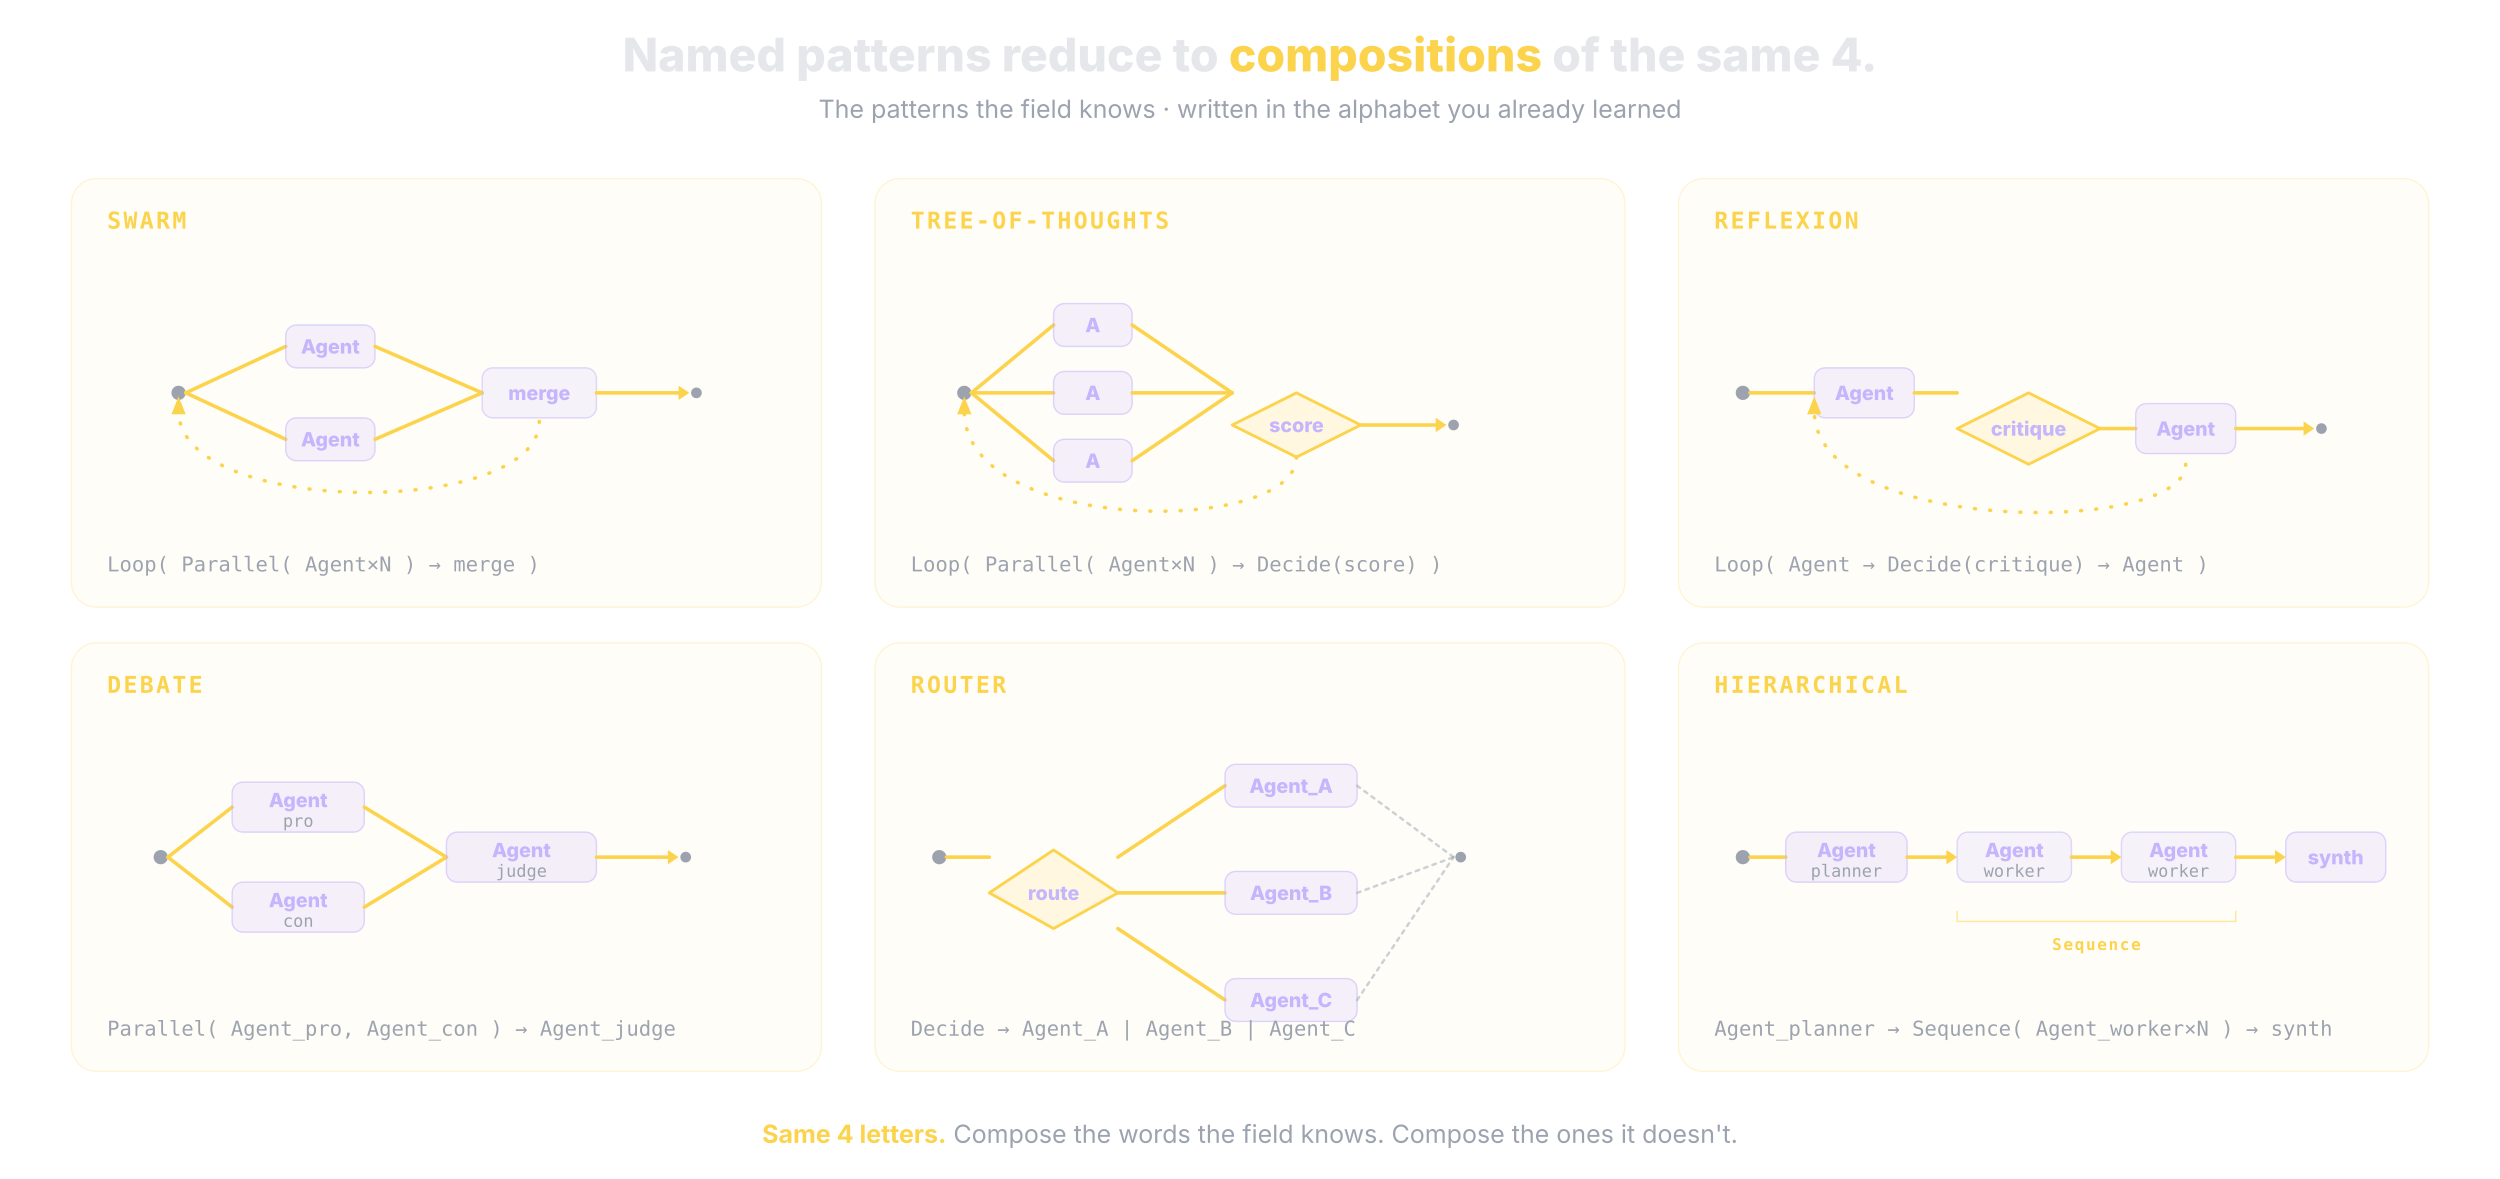
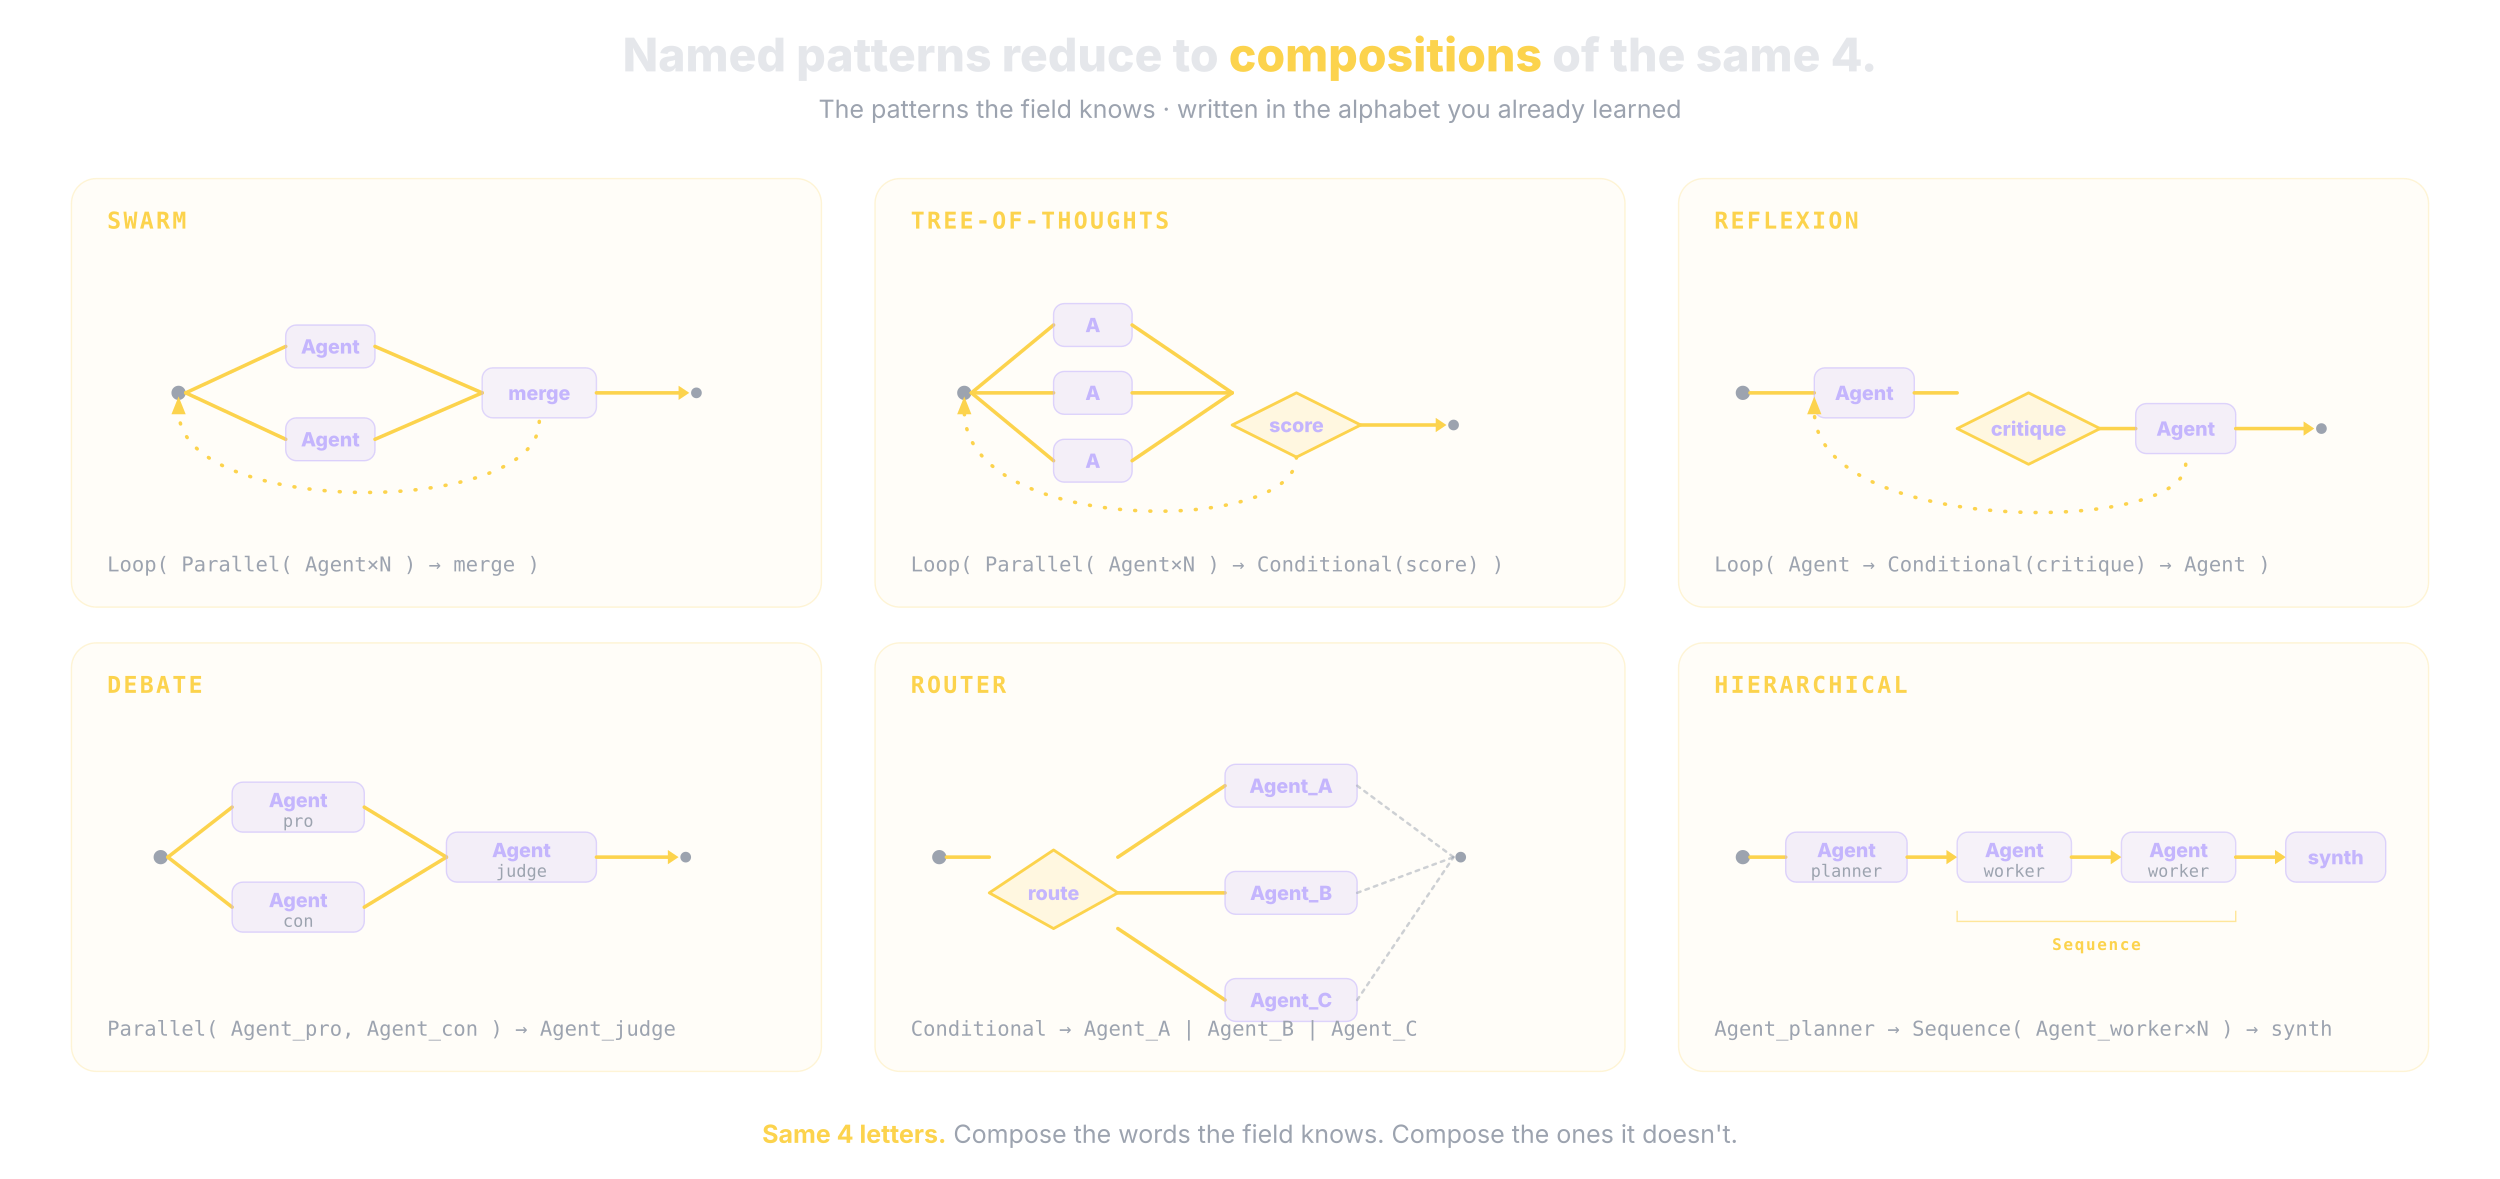
- <svg xmlns="http://www.w3.org/2000/svg" viewBox="0 0 1400 660" role="img" aria-label="agentfootprint named patterns — Every multi-agent pattern in the literature reduces to a composition of the same 4 control flows. 6 pattern cards in a 2×3 grid, each with a mini diagram (yellow control-flow edges, violet Agent nodes) and the composition formula: Swarm = Loop(Parallel(Agent×N) → merge); Tree-of-Thoughts = Loop(Parallel(Agent×N) → Decide(score)); Reflexion = Loop(Agent → Decide(critique) → Agent); Debate = Parallel(Agent_pro, Agent_con) → Agent_judge; Router = Decide → Agent_A | Agent_B | Agent_C; Hierarchical = Agent_planner → Sequence(Agent_worker×N) → synth.">
+ <svg xmlns="http://www.w3.org/2000/svg" viewBox="0 0 1400 660" role="img" aria-label="agentfootprint named patterns — Every multi-agent pattern in the literature reduces to a composition of the same 4 control flows. 6 pattern cards in a 2×3 grid, each with a mini diagram (yellow control-flow edges, violet Agent nodes) and the composition formula: Swarm = Loop(Parallel(Agent×N) → merge); Tree-of-Thoughts = Loop(Parallel(Agent×N) → Conditional(score)); Reflexion = Loop(Agent → Conditional(critique) → Agent); Debate = Parallel(Agent_pro, Agent_con) → Agent_judge; Router = Conditional → Agent_A | Agent_B | Agent_C; Hierarchical = Agent_planner → Sequence(Agent_worker×N) → synth.">
  <defs>
    <style>
      .flow { stroke-dasharray: 0.5 8; stroke-linecap: round; animation: cmp-mv 1.4s linear infinite; fill: none; }
      @keyframes cmp-mv { from { stroke-dashoffset: 0 } to { stroke-dashoffset: -24 } }

      .pulse  { animation: cmp-p 2.8s ease-in-out infinite; transform-origin: center; transform-box: fill-box; }
      .pulse2 { animation: cmp-p 2.8s ease-in-out infinite; animation-delay: 0.4s; transform-origin: center; transform-box: fill-box; }
      .pulse3 { animation: cmp-p 2.8s ease-in-out infinite; animation-delay: 0.8s; transform-origin: center; transform-box: fill-box; }
      @keyframes cmp-p { 0%,100% { opacity: 1 } 50% { opacity: 0.55 } }

      .breath { animation: cmp-b 4s ease-in-out infinite; transform-origin: center; transform-box: fill-box; }
      @keyframes cmp-b { 0%,100% { opacity: 0.94 } 50% { opacity: 1 } }

      .h1     { font-family: -apple-system, BlinkMacSystemFont, "Segoe UI", Inter, sans-serif; font-size: 26px; font-weight: 800; fill: #E5E7EB; }
      .h1Acc  { fill: #FCD34D; }
      .sub    { font-family: -apple-system, BlinkMacSystemFont, "Segoe UI", Inter, sans-serif; font-size: 14px; fill: #9CA3AF; }

      .pName    { font-family: ui-monospace, "SF Mono", Menlo, Consolas, monospace; font-size: 13px; letter-spacing: 0.10em; font-weight: 800; fill: #FCD34D; }
      .pFormula { font-family: ui-monospace, "SF Mono", Menlo, Consolas, monospace; font-size: 11.5px; fill: #9CA3AF; }

      .nodeT    { font-family: -apple-system, BlinkMacSystemFont, "Segoe UI", Inter, sans-serif; font-size: 11px; font-weight: 800; fill: #C4B5FD; }
      .nodeS    { font-family: ui-monospace, "SF Mono", Menlo, Consolas, monospace; font-size: 9.5px; fill: #9CA3AF; }

      .tag      { font-family: -apple-system, BlinkMacSystemFont, "Segoe UI", Inter, sans-serif; font-size: 14px; }
    </style>
  </defs>
  <g class="h1" text-anchor="middle">
    <text x="700" y="40">Named patterns reduce to <tspan class="h1Acc">compositions</tspan> of the same 4.</text>
  </g>
  <text class="sub" x="700" y="66" text-anchor="middle">
    The patterns the field knows · written in the alphabet you already learned
  </text>
  <g class="breath" transform="translate(40,100)">
    <rect width="420" height="240" rx="14" fill="rgba(252,211,77,0.04)" stroke="rgba(252,211,77,0.22)" stroke-width="0.8" />
    <text x="20" y="28" class="pName">SWARM</text>
    <g transform="translate(60,60)">
      <circle cx="0" cy="60" r="4" fill="#9CA3AF" />
      <line x1="4" y1="60" x2="60" y2="34" stroke="#FCD34D" stroke-width="2" stroke-linecap="round" />
      <line x1="4" y1="60" x2="60" y2="86" stroke="#FCD34D" stroke-width="2" stroke-linecap="round" />
      <g transform="translate(60,22)">
        <rect width="50" height="24" rx="6" fill="rgba(196,181,253,0.18)" stroke="rgba(196,181,253,0.55)" stroke-width="0.8" />
        <text x="25" y="16" text-anchor="middle" class="nodeT">Agent</text>
      </g>
      <g transform="translate(60,74)">
        <rect width="50" height="24" rx="6" fill="rgba(196,181,253,0.18)" stroke="rgba(196,181,253,0.55)" stroke-width="0.8" />
        <text x="25" y="16" text-anchor="middle" class="nodeT">Agent</text>
      </g>
      <line x1="110" y1="34" x2="170" y2="60" stroke="#FCD34D" stroke-width="2" stroke-linecap="round" />
      <line x1="110" y1="86" x2="170" y2="60" stroke="#FCD34D" stroke-width="2" stroke-linecap="round" />
      <g class="pulse" transform="translate(170,46)">
        <rect width="64" height="28" rx="6" fill="rgba(196,181,253,0.16)" stroke="rgba(196,181,253,0.50)" stroke-width="0.8" />
        <text x="32" y="18" text-anchor="middle" class="nodeT">merge</text>
      </g>
      <line x1="234" y1="60" x2="282" y2="60" stroke="#FCD34D" stroke-width="2" stroke-linecap="round" />
      <polygon points="280,56 286,60 280,64" fill="#FCD34D" />
      <circle cx="290" cy="60" r="3" fill="#9CA3AF" />
      <path class="flow" d="M 202 76 C 202 130, 0 130, 0 70" stroke="#FCD34D" stroke-width="2" />
      <polygon points="-4,72 4,72 0,62" fill="#FCD34D" />
    </g>
    <text x="20" y="220" class="pFormula">Loop( Parallel( Agent×N ) → merge )</text>
  </g>
  <g class="breath" transform="translate(490,100)">
    <rect width="420" height="240" rx="14" fill="rgba(252,211,77,0.04)" stroke="rgba(252,211,77,0.22)" stroke-width="0.8" />
    <text x="20" y="28" class="pName">TREE-OF-THOUGHTS</text>
    <g transform="translate(40,60)">
      <circle cx="10" cy="60" r="4" fill="#9CA3AF" />
      <line x1="14" y1="60" x2="60" y2="22" stroke="#FCD34D" stroke-width="2" stroke-linecap="round" />
      <line x1="14" y1="60" x2="60" y2="60" stroke="#FCD34D" stroke-width="2" stroke-linecap="round" />
      <line x1="14" y1="60" x2="60" y2="98" stroke="#FCD34D" stroke-width="2" stroke-linecap="round" />
      <g transform="translate(60,10)">
        <rect width="44" height="24" rx="6" fill="rgba(196,181,253,0.18)" stroke="rgba(196,181,253,0.55)" stroke-width="0.8" />
        <text x="22" y="16" text-anchor="middle" class="nodeT">A</text>
      </g>
      <g transform="translate(60,48)">
        <rect width="44" height="24" rx="6" fill="rgba(196,181,253,0.18)" stroke="rgba(196,181,253,0.55)" stroke-width="0.8" />
        <text x="22" y="16" text-anchor="middle" class="nodeT">A</text>
      </g>
      <g transform="translate(60,86)">
        <rect width="44" height="24" rx="6" fill="rgba(196,181,253,0.18)" stroke="rgba(196,181,253,0.55)" stroke-width="0.8" />
        <text x="22" y="16" text-anchor="middle" class="nodeT">A</text>
      </g>
      <line x1="104" y1="22" x2="160" y2="60" stroke="#FCD34D" stroke-width="2" stroke-linecap="round" />
      <line x1="104" y1="60" x2="160" y2="60" stroke="#FCD34D" stroke-width="2" stroke-linecap="round" />
      <line x1="104" y1="98" x2="160" y2="60" stroke="#FCD34D" stroke-width="2" stroke-linecap="round" />
      <g class="pulse2" transform="translate(160,42)">
        <polygon points="36,18 0,36 36,54 72,36" fill="rgba(252,211,77,0.14)" stroke="#FCD34D" stroke-width="1.6" stroke-linejoin="round" />
        <text x="36" y="40" text-anchor="middle" class="nodeT" fill="#FCD34D">score</text>
      </g>
      <line x1="232" y1="78" x2="276" y2="78" stroke="#FCD34D" stroke-width="2" stroke-linecap="round" />
      <polygon points="274,74 280,78 274,82" fill="#FCD34D" />
      <circle cx="284" cy="78" r="3" fill="#9CA3AF" />
      <path class="flow" d="M 196 96 C 196 140, 10 140, 10 70" stroke="#FCD34D" stroke-width="2" />
      <polygon points="6,72 14,72 10,62" fill="#FCD34D" />
    </g>
-     <text x="20" y="220" class="pFormula">Loop( Parallel( Agent×N ) → Decide(score) )</text>
+     <text x="20" y="220" class="pFormula">Loop( Parallel( Agent×N ) → Conditional(score) )</text>
  </g>
  <g class="breath" transform="translate(940,100)">
    <rect width="420" height="240" rx="14" fill="rgba(252,211,77,0.04)" stroke="rgba(252,211,77,0.22)" stroke-width="0.8" />
    <text x="20" y="28" class="pName">REFLEXION</text>
    <g transform="translate(36,60)">
      <circle cx="0" cy="60" r="4" fill="#9CA3AF" />
      <line x1="4" y1="60" x2="40" y2="60" stroke="#FCD34D" stroke-width="2" stroke-linecap="round" />
      <g transform="translate(40,46)">
        <rect width="56" height="28" rx="6" fill="rgba(196,181,253,0.18)" stroke="rgba(196,181,253,0.55)" stroke-width="0.8" />
        <text x="28" y="18" text-anchor="middle" class="nodeT">Agent</text>
      </g>
      <line x1="96" y1="60" x2="120" y2="60" stroke="#FCD34D" stroke-width="2" stroke-linecap="round" />
      <g class="pulse2" transform="translate(120,38)">
        <polygon points="40,22 0,42 40,62 80,42" fill="rgba(252,211,77,0.14)" stroke="#FCD34D" stroke-width="1.6" stroke-linejoin="round" />
        <text x="40" y="46" text-anchor="middle" class="nodeT" fill="#FCD34D">critique</text>
      </g>
      <line x1="200" y1="80" x2="220" y2="80" stroke="#FCD34D" stroke-width="2" stroke-linecap="round" />
      <g transform="translate(220,66)">
        <rect width="56" height="28" rx="6" fill="rgba(196,181,253,0.18)" stroke="rgba(196,181,253,0.55)" stroke-width="0.8" />
        <text x="28" y="18" text-anchor="middle" class="nodeT">Agent</text>
      </g>
      <line x1="276" y1="80" x2="316" y2="80" stroke="#FCD34D" stroke-width="2" stroke-linecap="round" />
      <polygon points="314,76 320,80 314,84" fill="#FCD34D" />
      <circle cx="324" cy="80" r="3" fill="#9CA3AF" />
      <path class="flow" d="M 248 100 C 248 140, 40 140, 40 70" stroke="#FCD34D" stroke-width="2" />
      <polygon points="36,72 44,72 40,62" fill="#FCD34D" />
    </g>
-     <text x="20" y="220" class="pFormula">Loop( Agent → Decide(critique) → Agent )</text>
+     <text x="20" y="220" class="pFormula">Loop( Agent → Conditional(critique) → Agent )</text>
  </g>
  <g class="breath" transform="translate(40,360)">
    <rect width="420" height="240" rx="14" fill="rgba(252,211,77,0.04)" stroke="rgba(252,211,77,0.22)" stroke-width="0.8" />
    <text x="20" y="28" class="pName">DEBATE</text>
    <g transform="translate(40,60)">
      <circle cx="10" cy="60" r="4" fill="#9CA3AF" />
      <line x1="14" y1="60" x2="50" y2="32" stroke="#FCD34D" stroke-width="2" stroke-linecap="round" />
      <line x1="14" y1="60" x2="50" y2="88" stroke="#FCD34D" stroke-width="2" stroke-linecap="round" />
      <g transform="translate(50,18)">
        <rect width="74" height="28" rx="6" fill="rgba(196,181,253,0.18)" stroke="rgba(196,181,253,0.55)" stroke-width="0.8" />
        <text x="37" y="14" text-anchor="middle" class="nodeT">Agent</text>
        <text x="37" y="25" text-anchor="middle" class="nodeS">pro</text>
      </g>
      <g transform="translate(50,74)">
        <rect width="74" height="28" rx="6" fill="rgba(196,181,253,0.18)" stroke="rgba(196,181,253,0.55)" stroke-width="0.8" />
        <text x="37" y="14" text-anchor="middle" class="nodeT">Agent</text>
        <text x="37" y="25" text-anchor="middle" class="nodeS">con</text>
      </g>
      <line x1="124" y1="32" x2="170" y2="60" stroke="#FCD34D" stroke-width="2" stroke-linecap="round" />
      <line x1="124" y1="88" x2="170" y2="60" stroke="#FCD34D" stroke-width="2" stroke-linecap="round" />
      <g class="pulse" transform="translate(170,46)">
        <rect width="84" height="28" rx="6" fill="rgba(196,181,253,0.20)" stroke="rgba(196,181,253,0.55)" stroke-width="0.8" />
        <text x="42" y="14" text-anchor="middle" class="nodeT">Agent</text>
        <text x="42" y="25" text-anchor="middle" class="nodeS">judge</text>
      </g>
      <line x1="254" y1="60" x2="296" y2="60" stroke="#FCD34D" stroke-width="2" stroke-linecap="round" />
      <polygon points="294,56 300,60 294,64" fill="#FCD34D" />
      <circle cx="304" cy="60" r="3" fill="#9CA3AF" />
    </g>
    <text x="20" y="220" class="pFormula">Parallel( Agent_pro, Agent_con ) → Agent_judge</text>
  </g>
  <g class="breath" transform="translate(490,360)">
    <rect width="420" height="240" rx="14" fill="rgba(252,211,77,0.04)" stroke="rgba(252,211,77,0.22)" stroke-width="0.8" />
    <text x="20" y="28" class="pName">ROUTER</text>
    <g transform="translate(36,60)">
      <circle cx="0" cy="60" r="4" fill="#9CA3AF" />
      <line x1="4" y1="60" x2="28" y2="60" stroke="#FCD34D" stroke-width="2" stroke-linecap="round" />
      <g class="pulse2" transform="translate(28,38)">
        <polygon points="36,18 0,42 36,62 72,42" fill="rgba(252,211,77,0.14)" stroke="#FCD34D" stroke-width="1.6" stroke-linejoin="round" />
        <text x="36" y="46" text-anchor="middle" class="nodeT" fill="#FCD34D">route</text>
      </g>
      <line x1="100" y1="60" x2="160" y2="20" stroke="#FCD34D" stroke-width="2" stroke-linecap="round" />
      <line x1="100" y1="80" x2="160" y2="80" stroke="#FCD34D" stroke-width="2" stroke-linecap="round" />
      <line x1="100" y1="100" x2="160" y2="140" stroke="#FCD34D" stroke-width="2" stroke-linecap="round" />
      <g transform="translate(160,8)">
        <rect width="74" height="24" rx="6" fill="rgba(196,181,253,0.18)" stroke="rgba(196,181,253,0.55)" stroke-width="0.8" />
        <text x="37" y="16" text-anchor="middle" class="nodeT">Agent_A</text>
      </g>
      <g transform="translate(160,68)">
        <rect width="74" height="24" rx="6" fill="rgba(196,181,253,0.18)" stroke="rgba(196,181,253,0.55)" stroke-width="0.8" />
        <text x="37" y="16" text-anchor="middle" class="nodeT">Agent_B</text>
      </g>
      <g transform="translate(160,128)">
        <rect width="74" height="24" rx="6" fill="rgba(196,181,253,0.18)" stroke="rgba(196,181,253,0.55)" stroke-width="0.8" />
        <text x="37" y="16" text-anchor="middle" class="nodeT">Agent_C</text>
      </g>
      <line x1="234" y1="20" x2="288" y2="60" stroke="#9CA3AF" stroke-width="1.4" stroke-linecap="round" stroke-dasharray="2 3" opacity="0.5" />
      <line x1="234" y1="80" x2="288" y2="60" stroke="#9CA3AF" stroke-width="1.4" stroke-linecap="round" stroke-dasharray="2 3" opacity="0.5" />
      <line x1="234" y1="140" x2="288" y2="60" stroke="#9CA3AF" stroke-width="1.4" stroke-linecap="round" stroke-dasharray="2 3" opacity="0.5" />
      <circle cx="292" cy="60" r="3" fill="#9CA3AF" />
    </g>
-     <text x="20" y="220" class="pFormula">Decide → Agent_A | Agent_B | Agent_C</text>
+     <text x="20" y="220" class="pFormula">Conditional → Agent_A | Agent_B | Agent_C</text>
  </g>
  <g class="breath" transform="translate(940,360)">
    <rect width="420" height="240" rx="14" fill="rgba(252,211,77,0.04)" stroke="rgba(252,211,77,0.22)" stroke-width="0.8" />
    <text x="20" y="28" class="pName">HIERARCHICAL</text>
    <g transform="translate(36,60)">
      <circle cx="0" cy="60" r="4" fill="#9CA3AF" />
      <line x1="4" y1="60" x2="24" y2="60" stroke="#FCD34D" stroke-width="2" stroke-linecap="round" />
      <g class="pulse" transform="translate(24,46)">
        <rect width="68" height="28" rx="6" fill="rgba(196,181,253,0.20)" stroke="rgba(196,181,253,0.55)" stroke-width="0.8" />
        <text x="34" y="14" text-anchor="middle" class="nodeT">Agent</text>
        <text x="34" y="25" text-anchor="middle" class="nodeS">planner</text>
      </g>
      <line x1="92" y1="60" x2="116" y2="60" stroke="#FCD34D" stroke-width="2" stroke-linecap="round" />
      <polygon points="114,56 120,60 114,64" fill="#FCD34D" />
      <g transform="translate(120,46)">
        <rect width="64" height="28" rx="6" fill="rgba(196,181,253,0.16)" stroke="rgba(196,181,253,0.50)" stroke-width="0.8" />
        <text x="32" y="14" text-anchor="middle" class="nodeT">Agent</text>
        <text x="32" y="25" text-anchor="middle" class="nodeS">worker</text>
      </g>
      <line x1="184" y1="60" x2="208" y2="60" stroke="#FCD34D" stroke-width="2" stroke-linecap="round" />
      <polygon points="206,56 212,60 206,64" fill="#FCD34D" />
      <g transform="translate(212,46)">
        <rect width="64" height="28" rx="6" fill="rgba(196,181,253,0.16)" stroke="rgba(196,181,253,0.50)" stroke-width="0.8" />
        <text x="32" y="14" text-anchor="middle" class="nodeT">Agent</text>
        <text x="32" y="25" text-anchor="middle" class="nodeS">worker</text>
      </g>
      <line x1="276" y1="60" x2="300" y2="60" stroke="#FCD34D" stroke-width="2" stroke-linecap="round" />
      <polygon points="298,56 304,60 298,64" fill="#FCD34D" />
      <g transform="translate(304,46)">
        <rect width="56" height="28" rx="6" fill="rgba(196,181,253,0.18)" stroke="rgba(196,181,253,0.55)" stroke-width="0.8" />
        <text x="28" y="18" text-anchor="middle" class="nodeT">synth</text>
      </g>
      <path d="M 120 90 L 120 96 L 276 96 L 276 90" stroke="rgba(252,211,77,0.55)" stroke-width="0.8" fill="none" />
      <text x="198" y="112" text-anchor="middle" font-family="ui-monospace, monospace" font-size="9" fill="#FCD34D" letter-spacing="0.10em" font-weight="700">Sequence</text>
    </g>
    <text x="20" y="220" class="pFormula">Agent_planner → Sequence( Agent_worker×N ) → synth</text>
  </g>
  <g class="tag" transform="translate(700,640)" text-anchor="middle">
    <text fill="#9CA3AF">
      <tspan fill="#FCD34D" font-weight="700">Same 4 letters.</tspan>  Compose the words the field knows. Compose the ones it doesn't.</text>
  </g>
</svg>
